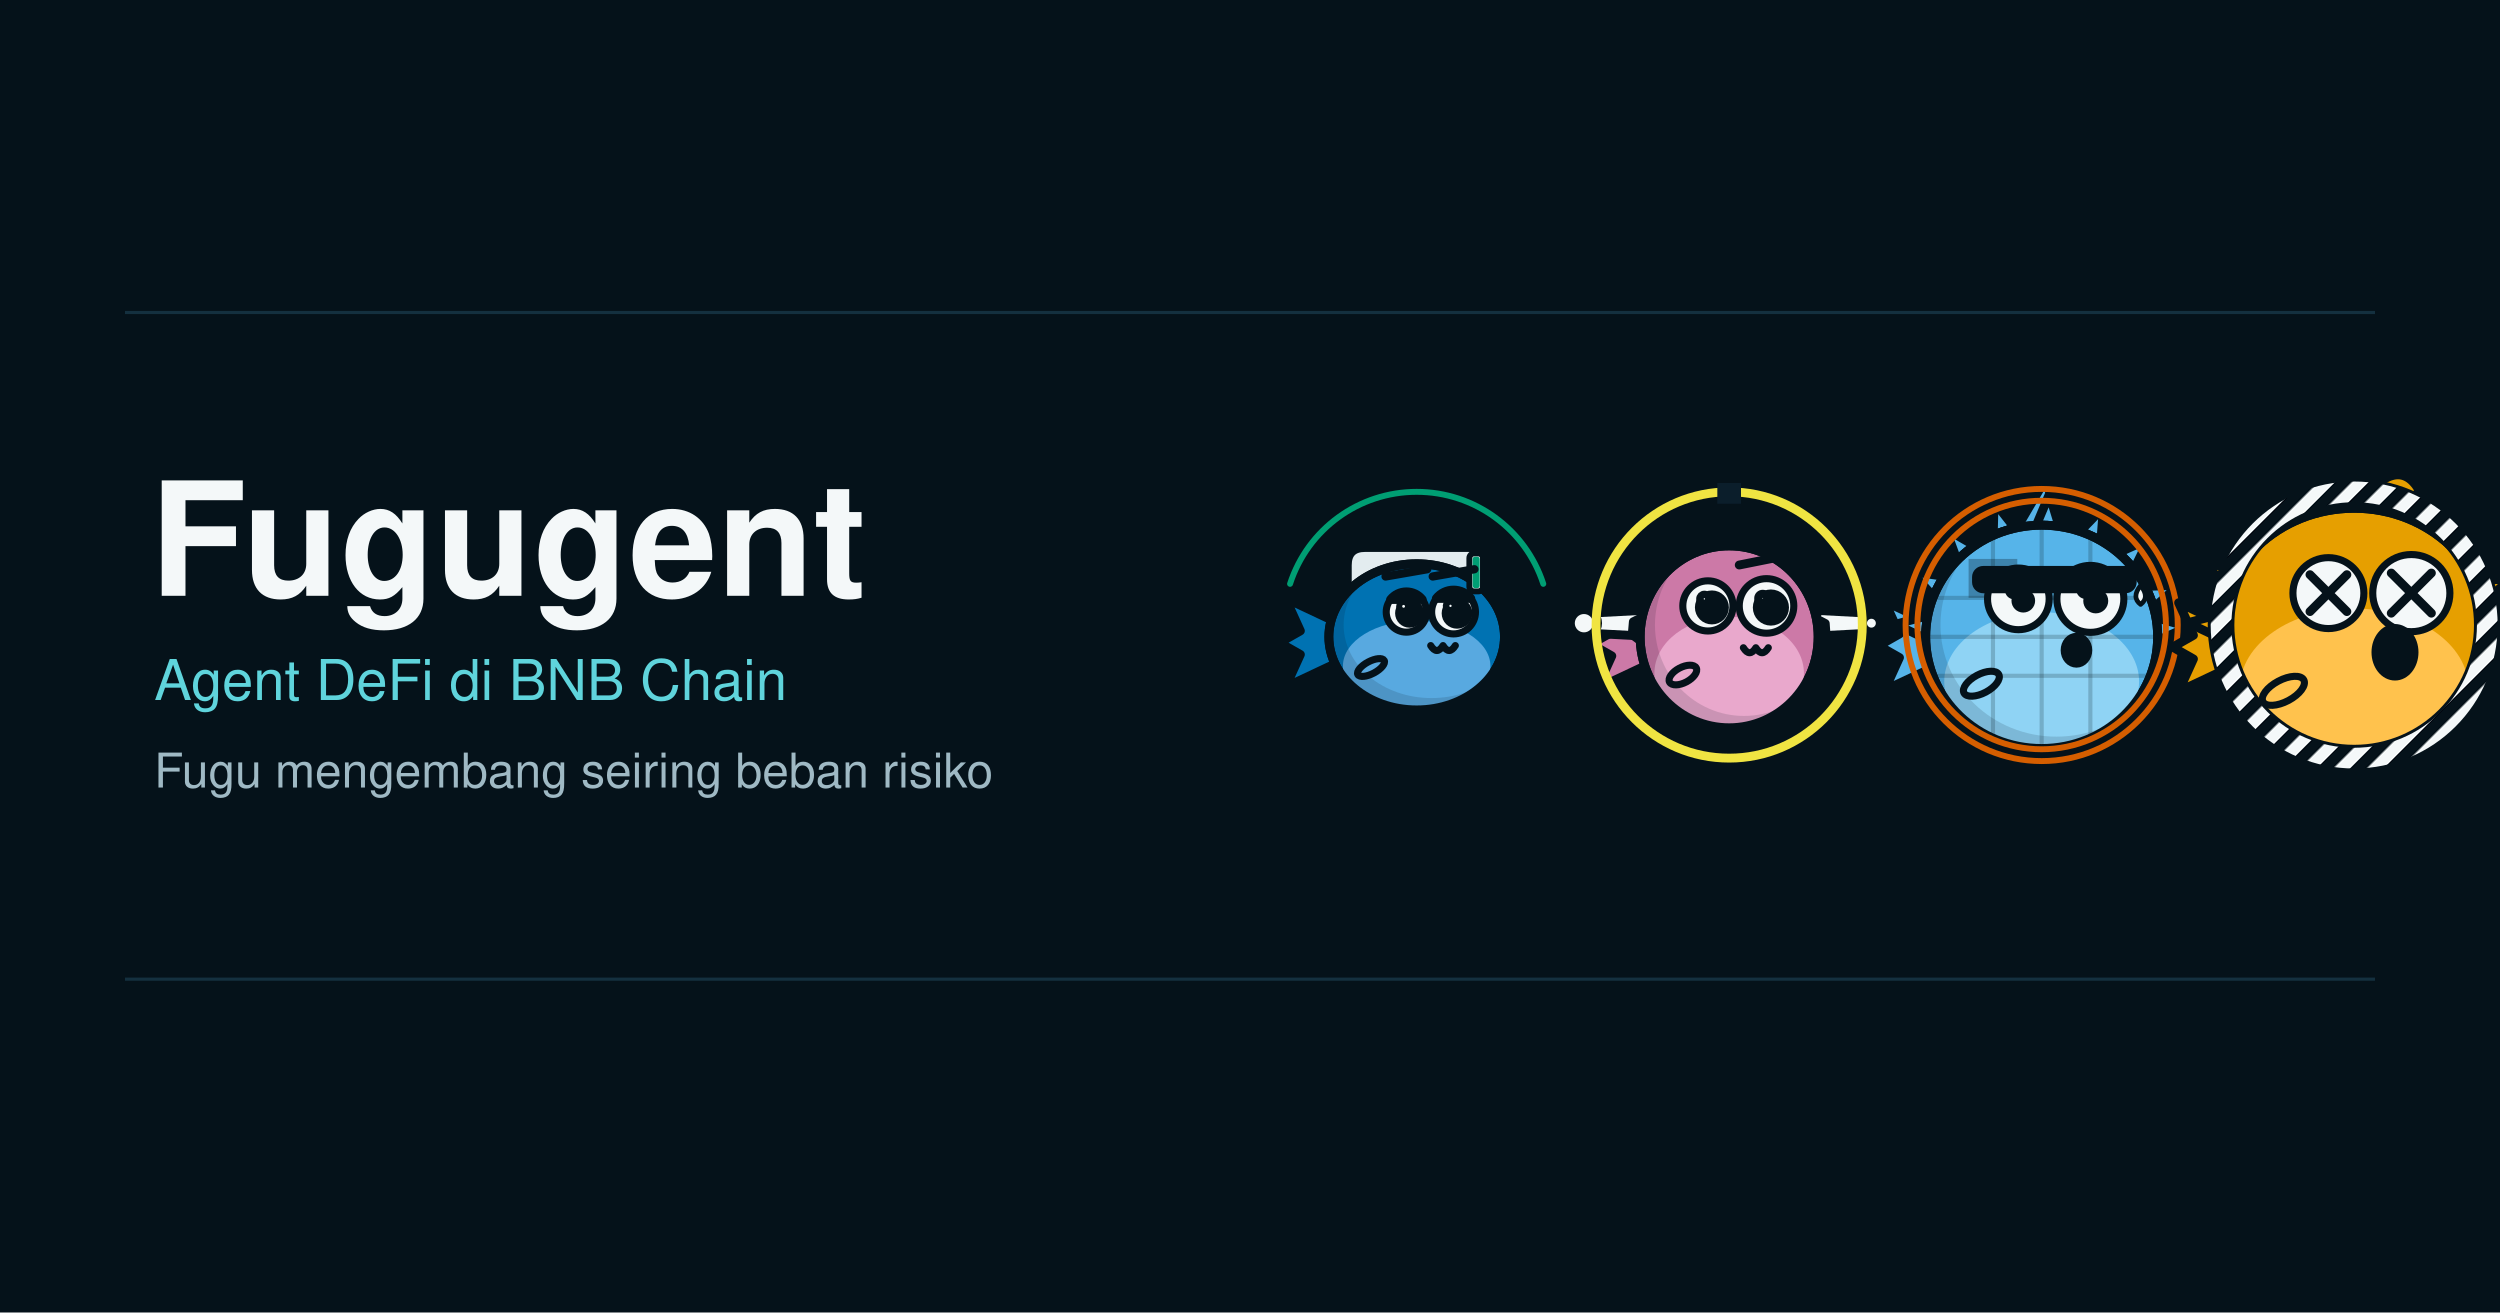
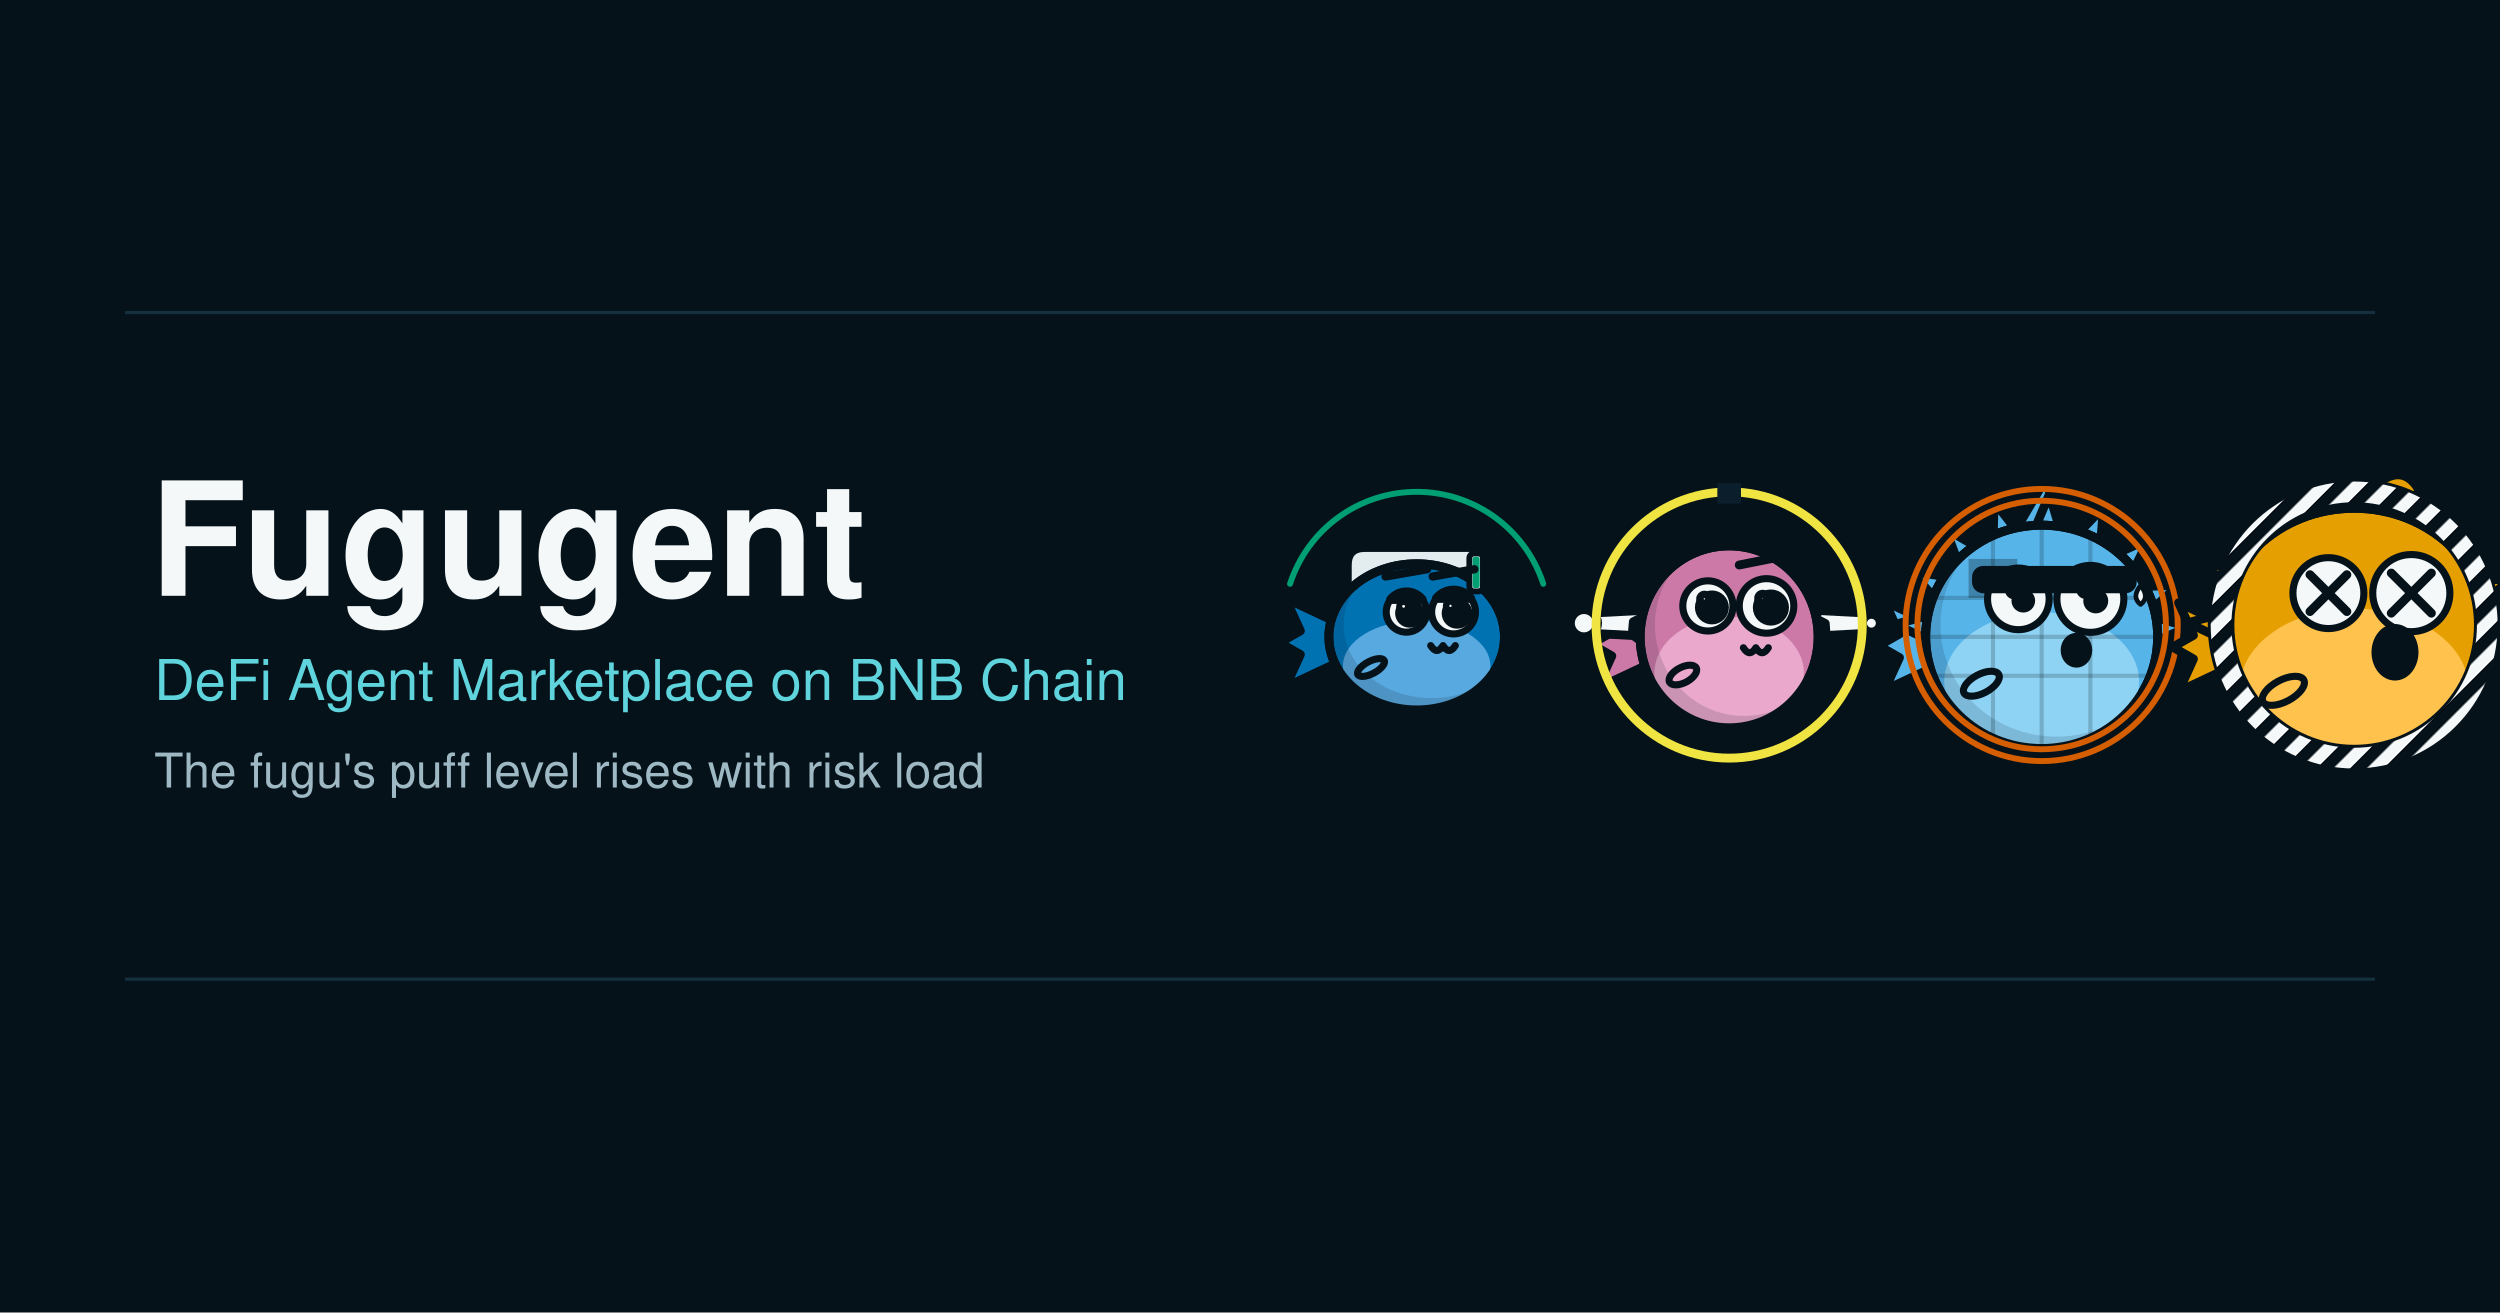
<svg xmlns="http://www.w3.org/2000/svg" viewBox="0 0 1200 630" width="1200" height="630">
  <rect width="1200" height="630" fill="#05121A" />
  <path d="M60,150 H1140" stroke="#14303F" stroke-width="1.5" />
  <path d="M60,470 H1140" stroke="#14303F" stroke-width="1.5" />
  <g transform="translate(609,229) scale(1.42)">
    <defs>
      <clipPath id="cguardian1">
        <path d="M20.32,54.00 a29.68,24.70 0 1,0 59.36,0 a29.68,24.70 0 1,0 -59.36,0 Z" />
      </clipPath>
      <pattern id="hazard" width="8" height="8" patternUnits="userSpaceOnUse" patternTransform="rotate(45)">
        <rect width="8" height="8" fill="#F4F8F9" />
        <rect width="4" height="8" fill="#05121A" />
      </pattern>
    </defs>
    <g stroke="#05121A" stroke-width="3" stroke-linejoin="round">
      <path fill="#0072B2" d="M22.69,48.98 L5.69,40.98 L10.69,51.98 L3.69,55.98 L10.69,59.98 L5.69,70.98 L22.69,62.98 Z" />
      <path fill="#E3ECEF" d="M26.55,29.80 q0,-6 6,-6 L67.45,23.80 q6,0 6,6 L73.45,39.11 L26.55,39.11 Z" />
      <g fill="#0072B2" />
      <path d="M20.32,54.00 a29.68,24.70 0 1,0 59.36,0 a29.68,24.70 0 1,0 -59.36,0 Z" fill="#0072B2" />
      <g clip-path="url(#cguardian1)" stroke="none">
        <ellipse cx="50.00" cy="63.88" rx="24.93" ry="15.31" fill="#58A9E0" />
        <path fill-rule="evenodd" fill="#05121A" opacity="0.14" d="M0,0 H100 V100 H0 Z M25.32,50.00 a29.68,24.70 0 1,0 59.36,0 a29.68,24.70 0 1,0 -59.36,0 Z" />
      </g>
      <path d="M20.32,54.00 a29.68,24.70 0 1,0 59.36,0 a29.68,24.70 0 1,0 -59.36,0 Z" fill="none" />
      <ellipse cx="34.57" cy="64.37" rx="5.05" ry="2.10" fill="#58A9E0" stroke-width="2.4" transform="rotate(-28 34.57 64.37)" />
      <rect x="67.81" y="25.80" width="4.6" height="12.84" rx="1.6" fill="#F4F8F9" stroke-width="2" />
      <rect x="68.91" y="26.90" width="2.4" height="10.64" rx="0.8" fill="#009E73" stroke="none" />
      <circle cx="46.53" cy="45.60" r="6.82" fill="#F4F8F9" stroke="#05121A" stroke-width="2.4" />
      <circle cx="47.62" cy="46.01" r="3.41" fill="#05121A" />
      <circle cx="45.58" cy="43.69" r="1.02" fill="#F4F8F9" />
      <path d="M41.19,41.38 A6.82,6.82 0 0,1 51.88,41.38 Z" fill="#05121A" />
      <circle cx="62.47" cy="45.60" r="7.41" fill="#F4F8F9" stroke="#05121A" stroke-width="2.4" />
      <circle cx="63.65" cy="46.05" r="3.70" fill="#05121A" />
      <circle cx="61.43" cy="43.53" r="1.11" fill="#F4F8F9" />
      <path d="M56.65,41.01 A7.41,7.41 0 0,1 68.28,41.01 Z" fill="#05121A" />
      <path d="M39.49,33.60 L53.57,31.15" stroke="#05121A" stroke-width="2.8" stroke-linecap="round" />
      <path d="M55.43,33.60 L69.51,31.15" stroke="#05121A" stroke-width="2.8" stroke-linecap="round" />
      <path d="M54.75,56.96 q2.08,3.32 4.16,0 q2.08,3.32 4.16,0" fill="none" stroke="#05121A" stroke-width="2.4" stroke-linecap="round" />
    </g>
    <path d="M7.20,36.09 A45.0,45.0 0 0,1 92.80,36.09" fill="none" stroke="#009E73" stroke-width="2" stroke-linecap="round" />
  </g>
  <g transform="translate(759,229) scale(1.42)">
    <defs>
      <clipPath id="crebalancer2">
        <path d="M19.92,54.00 a30.08,30.74 0 1,0 60.16,0 a30.08,30.74 0 1,0 -60.16,0 Z" />
      </clipPath>
      <pattern id="hazard" width="8" height="8" patternUnits="userSpaceOnUse" patternTransform="rotate(45)">
        <rect width="8" height="8" fill="#F4F8F9" />
        <rect width="4" height="8" fill="#05121A" />
      </pattern>
    </defs>
    <g stroke="#05121A" stroke-width="3" stroke-linejoin="round">
      <path fill="#CC79A7" d="M22.33,49.46 L5.33,41.46 L10.33,52.46 L3.33,56.46 L10.33,60.46 L5.33,71.46 L22.33,63.46 Z" />
      <path fill="#F4F8F9" d="M33.46,44.39 L4.92,45.89 L4.92,52.89 L33.46,54.39 Z" />
      <path fill="#F4F8F9" d="M66.54,44.39 L95.08,45.89 L95.08,52.89 L66.54,54.39 Z" />
      <circle cx="0.92" cy="49.39" r="4.6" fill="#F4F8F9" />
      <circle cx="98.08" cy="49.39" r="3.0" fill="#F4F8F9" />
      <g fill="#CC79A7">
        <path d="M20.36,47.53 L17.61,48.90 L17.23,53.29 L19.71,55.11 Z" />
        <path d="M24.89,36.64 L21.83,36.90 L19.87,40.84 L21.50,43.45 Z" />
        <path d="M33.11,28.28 L30.17,27.38 L26.88,30.30 L27.42,33.32 Z" />
        <path d="M43.79,23.67 L41.41,21.73 L37.26,23.19 L36.62,26.20 Z" />
        <path d="M55.37,23.51 L53.91,20.80 L49.52,20.56 L47.78,23.10 Z" />
        <path d="M66.14,27.77 L65.83,24.72 L61.86,22.82 L59.28,24.51 Z" />
        <path d="M74.56,35.84 L75.42,32.89 L72.46,29.64 L69.44,30.23 Z" />
        <path d="M79.42,46.54 L81.31,44.12 L79.77,40.00 L76.75,39.43 Z" />
        <path d="M80.27,55.65 L82.78,53.87 L82.48,49.48 L79.75,48.06 Z" />
      </g>
      <path d="M19.92,54.00 a30.08,30.74 0 1,0 60.16,0 a30.08,30.74 0 1,0 -60.16,0 Z" fill="#CC79A7" />
      <g clip-path="url(#crebalancer2)" stroke="none">
        <ellipse cx="50.00" cy="66.30" rx="25.27" ry="19.06" fill="#E9A8CC" />
        <path fill-rule="evenodd" fill="#05121A" opacity="0.14" d="M0,0 H100 V100 H0 Z M24.92,50.00 a30.08,30.74 0 1,0 60.16,0 a30.08,30.74 0 1,0 -60.16,0 Z" />
      </g>
      <path d="M19.92,54.00 a30.08,30.74 0 1,0 60.16,0 a30.08,30.74 0 1,0 -60.16,0 Z" fill="none" />
      <ellipse cx="34.36" cy="66.91" rx="5.11" ry="2.61" fill="#E9A8CC" stroke-width="2.4" transform="rotate(-28 34.36 66.91)" />
      <circle cx="42.81" cy="43.55" r="8.48" fill="#F4F8F9" stroke="#05121A" stroke-width="2.4" />
      <circle cx="44.16" cy="44.06" r="4.24" fill="#05121A" />
      <circle cx="41.62" cy="41.17" r="1.27" fill="#F4F8F9" />
      <circle cx="62.63" cy="43.55" r="9.22" fill="#F4F8F9" stroke="#05121A" stroke-width="2.4" />
      <circle cx="64.11" cy="44.10" r="4.61" fill="#05121A" />
      <circle cx="61.34" cy="40.97" r="1.38" fill="#F4F8F9" />
      <path d="M53.41,29.72 L71.86,26.03" stroke="#05121A" stroke-width="3" stroke-linecap="round" />
      <path d="M54.81,57.69 q2.11,3.37 4.21,0 q2.11,3.37 4.21,0" fill="none" stroke="#05121A" stroke-width="2.4" stroke-linecap="round" />
    </g>
    <circle cx="50" cy="50" r="45" fill="none" stroke="#F0E442" stroke-width="3" />
    <rect x="46" y="2" width="8" height="7" fill="#0B1E2B" />
  </g>
  <g transform="translate(909,229) scale(1.42)">
    <defs>
      <clipPath id="cgrid4">
        <path d="M10.80,54.00 a39.20,37.74 0 1,0 78.40,0 a39.20,37.74 0 1,0 -78.40,0 Z" />
      </clipPath>
      <pattern id="hazard" width="8" height="8" patternUnits="userSpaceOnUse" patternTransform="rotate(45)">
        <rect width="8" height="8" fill="#F4F8F9" />
        <rect width="4" height="8" fill="#05121A" />
      </pattern>
    </defs>
    <g stroke="#05121A" stroke-width="3" stroke-linejoin="round">
      <path fill="#56B4E9" d="M13.94,50.02 L-3.06,42.02 L1.94,53.02 L-5.06,57.02 L1.94,61.02 L-3.06,72.02 L13.94,64.02 Z" />
      <path fill="#56B4E9" d="M41.00,18.26 L51.00,1.26 L59.00,18.26 Z" />
      <g fill="#56B4E9">
        <path d="M11.29,46.93 L0.49,49.76 L10.61,54.50 Z" />
        <path d="M16.85,33.51 L5.79,31.95 L13.30,40.23 Z" />
        <path d="M27.20,23.08 L17.54,17.47 L21.37,27.96 Z" />
        <path d="M40.84,17.12 L33.93,8.35 L33.63,19.51 Z" />
        <path d="M55.85,16.50 L52.58,5.83 L48.26,16.12 Z" />
        <path d="M70.03,21.35 L70.87,10.22 L63.10,18.24 Z" />
        <path d="M81.31,30.99 L86.21,20.96 L76.03,25.53 Z" />
        <path d="M88.00,44.00 L96.35,36.59 L85.19,36.95 Z" />
        <path d="M89.38,55.16 L99.58,50.61 L88.83,47.58 Z" />
      </g>
      <path d="M10.80,54.00 a39.20,37.74 0 1,0 78.40,0 a39.20,37.74 0 1,0 -78.40,0 Z" fill="#56B4E9" />
      <g clip-path="url(#cgrid4)" stroke="none">
        <ellipse cx="50.00" cy="69.10" rx="32.93" ry="23.40" fill="#8FD3F4" />
        <path d="M33.54,16.26 V91.74" stroke="#05121A" stroke-width="1.4" opacity="0.20" />
        <path d="M10.80,40.83 H89.20" stroke="#05121A" stroke-width="1.4" opacity="0.20" />
        <path d="M50.00,16.26 V91.74" stroke="#05121A" stroke-width="1.4" opacity="0.20" />
        <path d="M10.80,54.00 H89.20" stroke="#05121A" stroke-width="1.4" opacity="0.20" />
        <path d="M66.46,16.26 V91.74" stroke="#05121A" stroke-width="1.4" opacity="0.20" />
        <path d="M10.80,67.17 H89.20" stroke="#05121A" stroke-width="1.4" opacity="0.20" />
        <rect x="25.30" y="27.66" width="16.46" height="13.17" fill="#05121A" opacity="0.30" />
        <path fill-rule="evenodd" fill="#05121A" opacity="0.14" d="M0,0 H100 V100 H0 Z M15.80,50.00 a39.20,37.74 0 1,0 78.40,0 a39.20,37.74 0 1,0 -78.40,0 Z" />
      </g>
      <path d="M10.80,54.00 a39.20,37.74 0 1,0 78.40,0 a39.20,37.74 0 1,0 -78.40,0 Z" fill="none" />
      <ellipse cx="29.62" cy="69.85" rx="6.66" ry="3.21" fill="#8FD3F4" stroke-width="2.4" transform="rotate(-28 29.62 69.85)" />
      <circle cx="42.12" cy="41.17" r="10.42" fill="#F4F8F9" stroke="#05121A" stroke-width="2.4" />
      <circle cx="43.79" cy="41.79" r="2.50" fill="#05121A" />
      <circle cx="40.66" cy="38.25" r="1.56" fill="#F4F8F9" />
      <circle cx="66.46" cy="41.17" r="11.32" fill="#F4F8F9" stroke="#05121A" stroke-width="2.4" />
      <circle cx="68.28" cy="41.85" r="2.72" fill="#05121A" />
      <circle cx="64.88" cy="38.00" r="1.70" fill="#F4F8F9" />
      <path d="M83.45,36.64 q3.2,4.0 0,6.4 q-3.2,-2.4 0,-6.4 Z" fill="#F4F8F9" stroke="#05121A" stroke-width="1.6" />
      <rect x="27.97" y="31.54" width="52.65" height="6.23" rx="2.26" fill="#05121A" />
      <ellipse cx="61.76" cy="58.53" rx="3.84" ry="4.39" fill="#05121A" />
    </g>
    <circle cx="50" cy="50" r="46" fill="none" stroke="#D55E00" stroke-width="2" />
    <circle cx="50" cy="50" r="42" fill="none" stroke="#D55E00" stroke-width="2" />
  </g>
  <g transform="translate(1059,229) scale(1.42)">
    <defs>
      <clipPath id="cyield5">
        <path d="M3.99,54.00 a46.01,43.46 0 1,0 92.02,0 a46.01,43.46 0 1,0 -92.02,0 Z" />
      </clipPath>
      <pattern id="hazard" width="8" height="8" patternUnits="userSpaceOnUse" patternTransform="rotate(45)">
        <rect width="8" height="8" fill="#F4F8F9" />
        <rect width="4" height="8" fill="#05121A" />
      </pattern>
    </defs>
    <g stroke="#05121A" stroke-width="3" stroke-linejoin="round">
      <path fill="#E69F00" d="M7.67,50.48 L-9.33,42.48 L-4.33,53.48 L-11.33,57.48 L-4.33,61.48 L-9.33,72.48 L7.67,64.48 Z" />
      <path fill="#E69F00" d="M48.00,13.54 Q64.00,-9.46 72.00,4.54 Q66.00,13.54 60.00,14.54 Z" />
      <g fill="#E69F00">
        <path d="M4.52,46.43 L-6.29,49.24 L3.81,54.00 Z" />
        <path d="M10.81,30.93 L-0.24,29.28 L7.20,37.61 Z" />
        <path d="M22.75,18.79 L13.15,13.09 L16.88,23.61 Z" />
        <path d="M38.63,11.73 L31.77,2.92 L31.41,14.08 Z" />
        <path d="M56.20,10.79 L52.93,0.11 L48.61,10.41 Z" />
        <path d="M72.92,16.14 L73.68,5.00 L65.97,13.08 Z" />
        <path d="M86.32,27.06 L91.12,16.98 L80.98,21.66 Z" />
        <path d="M94.38,41.95 L102.68,34.47 L91.52,34.90 Z" />
        <path d="M96.18,54.76 L106.37,50.19 L95.62,47.18 Z" />
        <path d="M6.43,39.84 L0.25,40.34 L5.11,44.20 Z" />
        <path d="M15.20,25.49 L9.29,23.56 L12.29,29.00 Z" />
        <path d="M29.00,15.27 L24.23,11.29 L24.99,17.45 Z" />
        <path d="M45.86,10.66 L42.84,5.24 L41.34,11.26 Z" />
        <path d="M63.35,12.35 L62.45,6.21 L58.91,11.31 Z" />
        <path d="M78.92,20.13 L80.31,14.08 L75.16,17.55 Z" />
        <path d="M90.28,32.87 L93.84,27.78 L87.76,29.07 Z" />
        <path d="M95.51,47.19 L100.64,43.70 L94.50,42.74 Z" />
      </g>
      <path d="M3.99,54.00 a46.01,43.46 0 1,0 92.02,0 a46.01,43.46 0 1,0 -92.02,0 Z" fill="#E69F00" />
      <g clip-path="url(#cyield5)" stroke="none">
        <ellipse cx="50.00" cy="71.38" rx="38.65" ry="26.95" fill="#FFC24D" />
        <path fill-rule="evenodd" fill="#05121A" opacity="0.14" d="M0,0 H100 V100 H0 Z M8.99,50.00 a46.01,43.46 0 1,0 92.02,0 a46.01,43.46 0 1,0 -92.02,0 Z" />
      </g>
      <path d="M3.99,54.00 a46.01,43.46 0 1,0 92.02,0 a46.01,43.46 0 1,0 -92.02,0 Z" fill="none" />
      <ellipse cx="26.07" cy="72.25" rx="7.82" ry="3.69" fill="#FFC24D" stroke-width="2.4" transform="rotate(-28 26.07 72.25)" />
      <circle cx="5.67" cy="43.48" r="3.2" fill="none" stroke-width="2" />
      <circle cx="0.67" cy="37.48" r="2.3" fill="none" stroke-width="2" />
      <circle cx="-3.33" cy="32.48" r="1.6" fill="none" stroke-width="2" />
      <circle cx="41.29" cy="39.22" r="11.99" fill="#F4F8F9" stroke="#05121A" stroke-width="2.4" />
      <path d="M35.06,32.99 L47.53,45.46 M47.53,32.99 L35.06,45.46" stroke="#05121A" stroke-width="3" stroke-linecap="round" fill="none" />
      <circle cx="69.32" cy="39.22" r="13.04" fill="#F4F8F9" stroke="#05121A" stroke-width="2.4" />
      <path d="M62.54,32.44 L76.10,46.00 M76.10,32.44 L62.54,46.00" stroke="#05121A" stroke-width="3" stroke-linecap="round" fill="none" />
      <ellipse cx="63.80" cy="59.22" rx="6.44" ry="8.05" fill="#05121A" />
    </g>
    <circle cx="50" cy="50" r="45" fill="none" stroke="url(#hazard)" stroke-width="8" />
    <circle cx="50" cy="50" r="49" fill="none" stroke="#05121A" stroke-width="1" />
    <circle cx="50" cy="50" r="41" fill="none" stroke="#05121A" stroke-width="1" />
  </g>
  <text x="72" y="286" font-family="system-ui,-apple-system,Helvetica,Arial,sans-serif" font-size="76" font-weight="700" fill="#F4F8F9">Fugugent</text>
-   <text x="74" y="336" font-family="system-ui,-apple-system,Helvetica,Arial,sans-serif" font-size="27" font-weight="500" fill="#5FD4DC">Agent DeFi di BNB Chain</text>
-   <text x="74" y="378" font-family="system-ui,-apple-system,Helvetica,Arial,sans-serif" font-size="23" font-weight="400" fill="#9FB9C4">Fugu mengembang seiring beban risiko</text>
+   <text x="74" y="336" font-family="system-ui,-apple-system,Helvetica,Arial,sans-serif" font-size="27" font-weight="500" fill="#5FD4DC">DeFi Agent Marketplace on BNB Chain</text>
+   <text x="74" y="378" font-family="system-ui,-apple-system,Helvetica,Arial,sans-serif" font-size="23" font-weight="400" fill="#9FB9C4">The fugu's puff level rises with risk load</text>
</svg>
